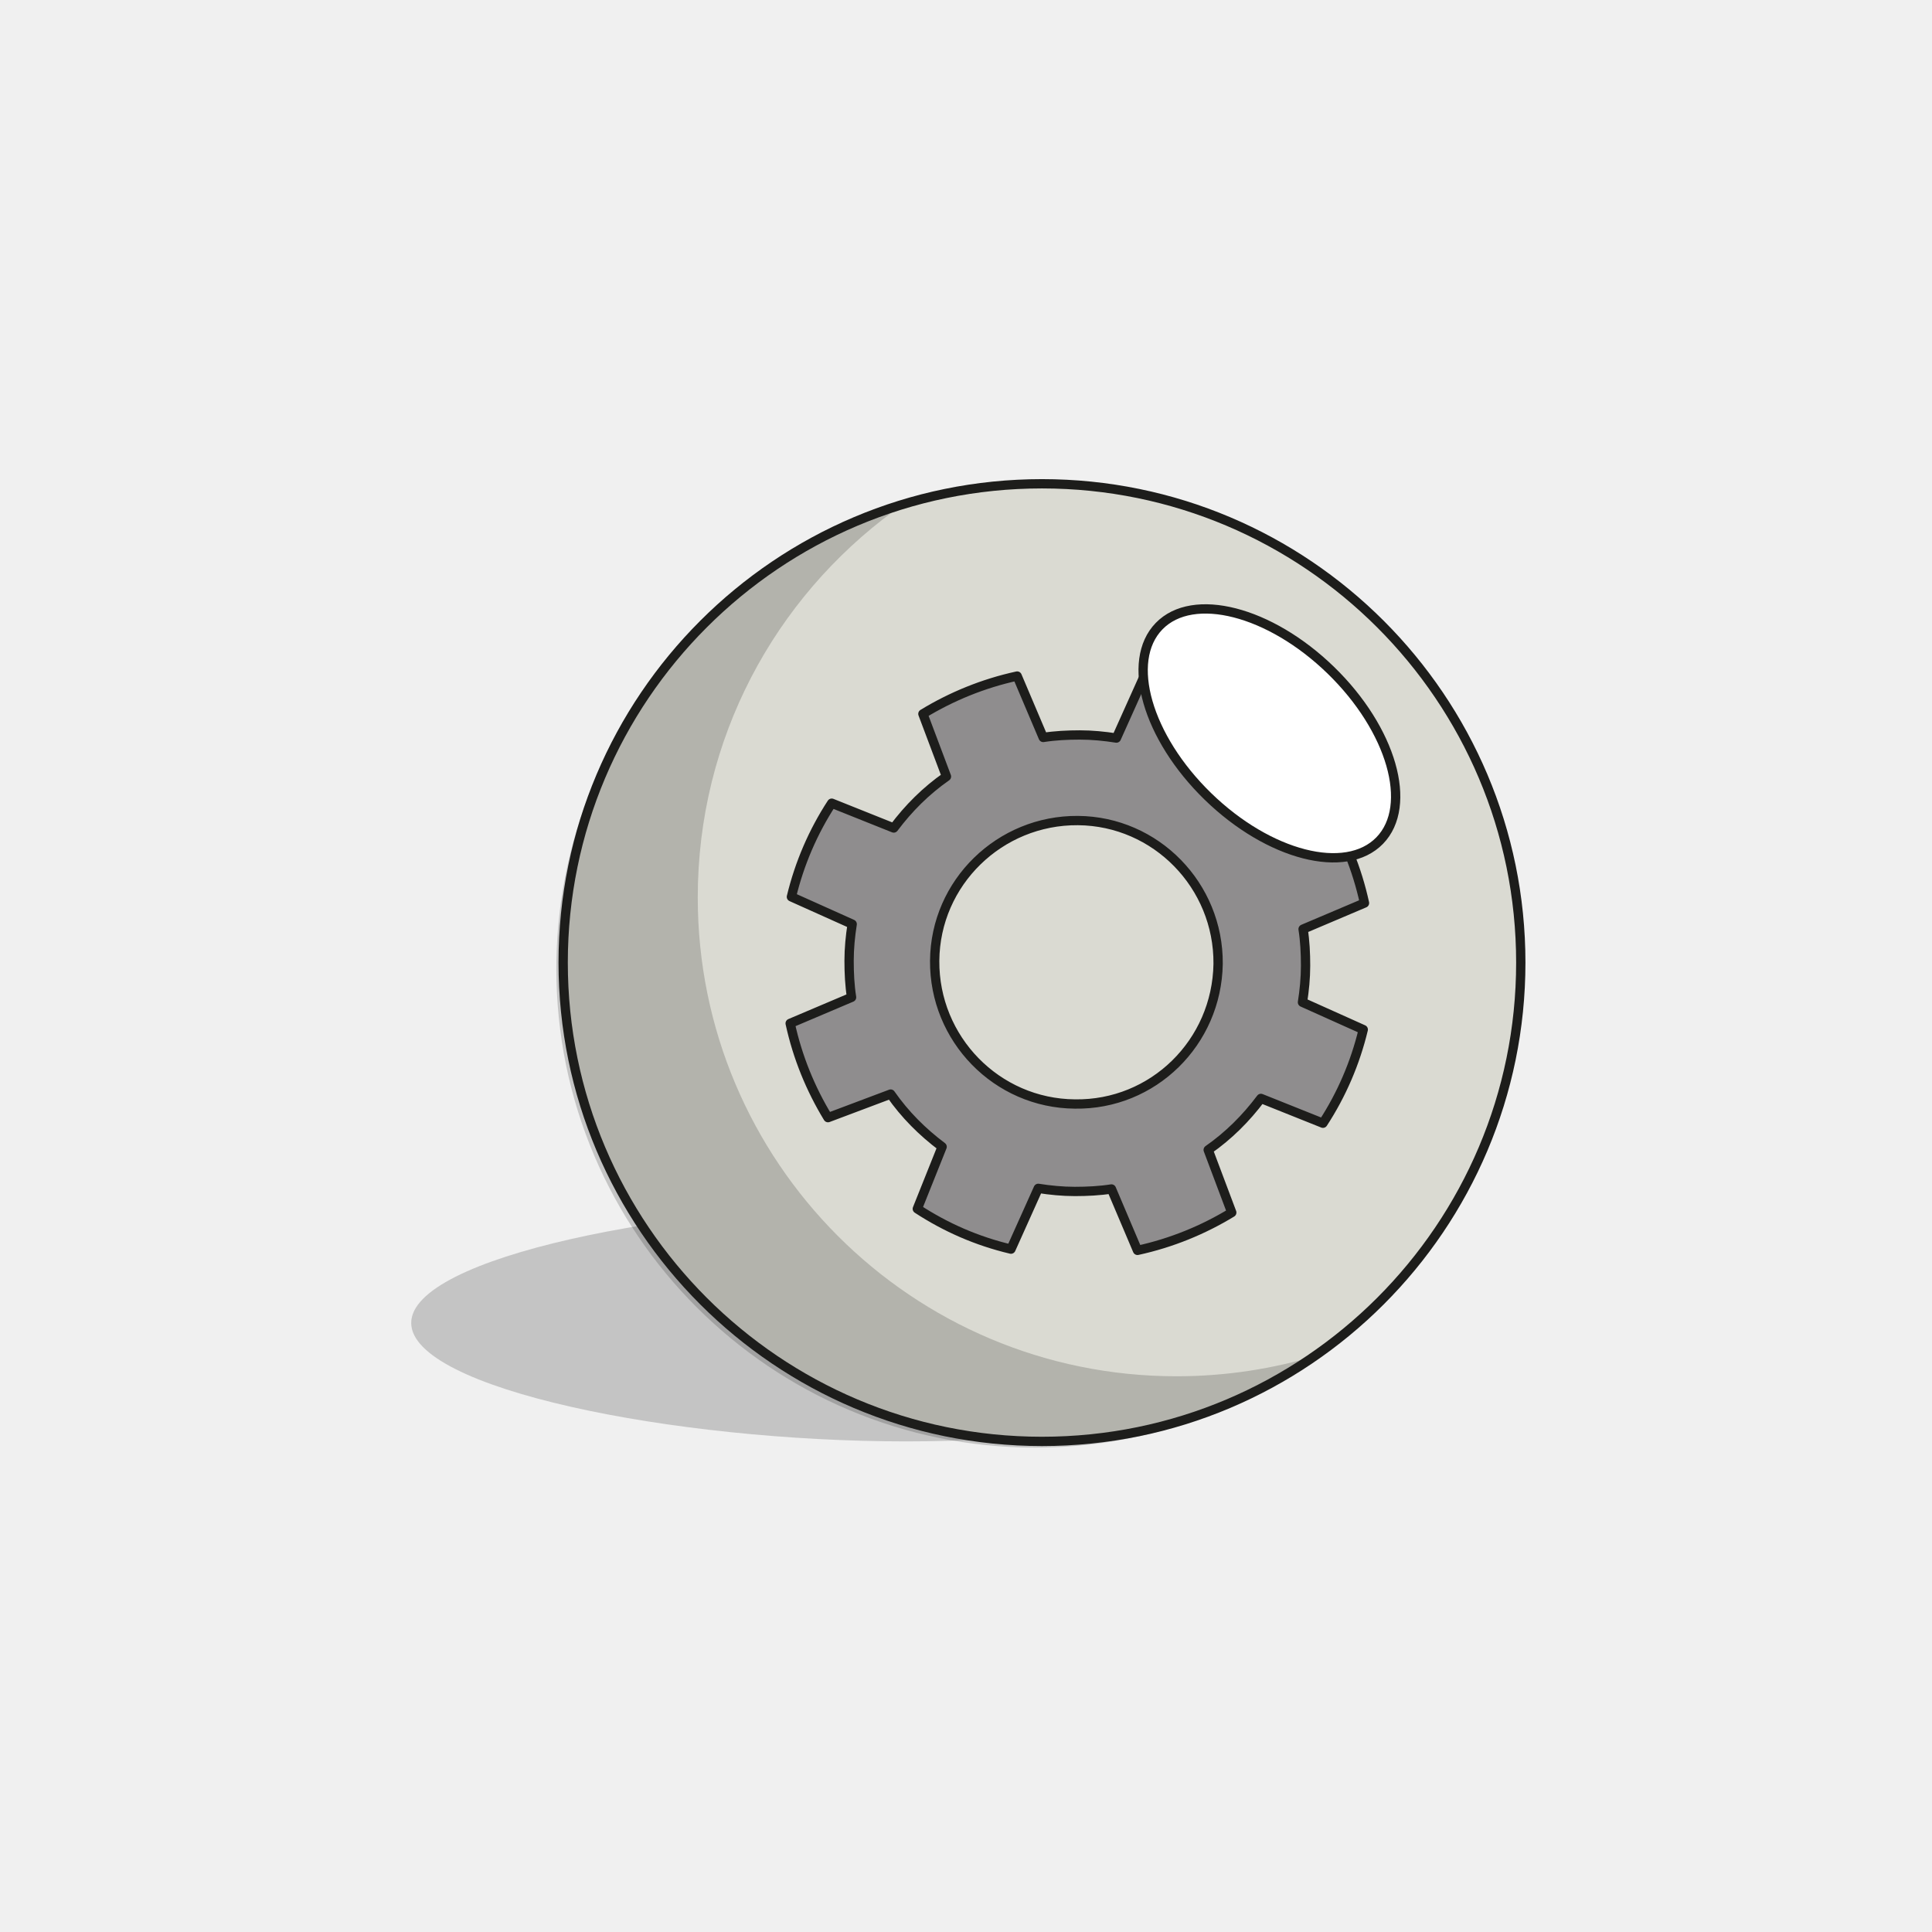
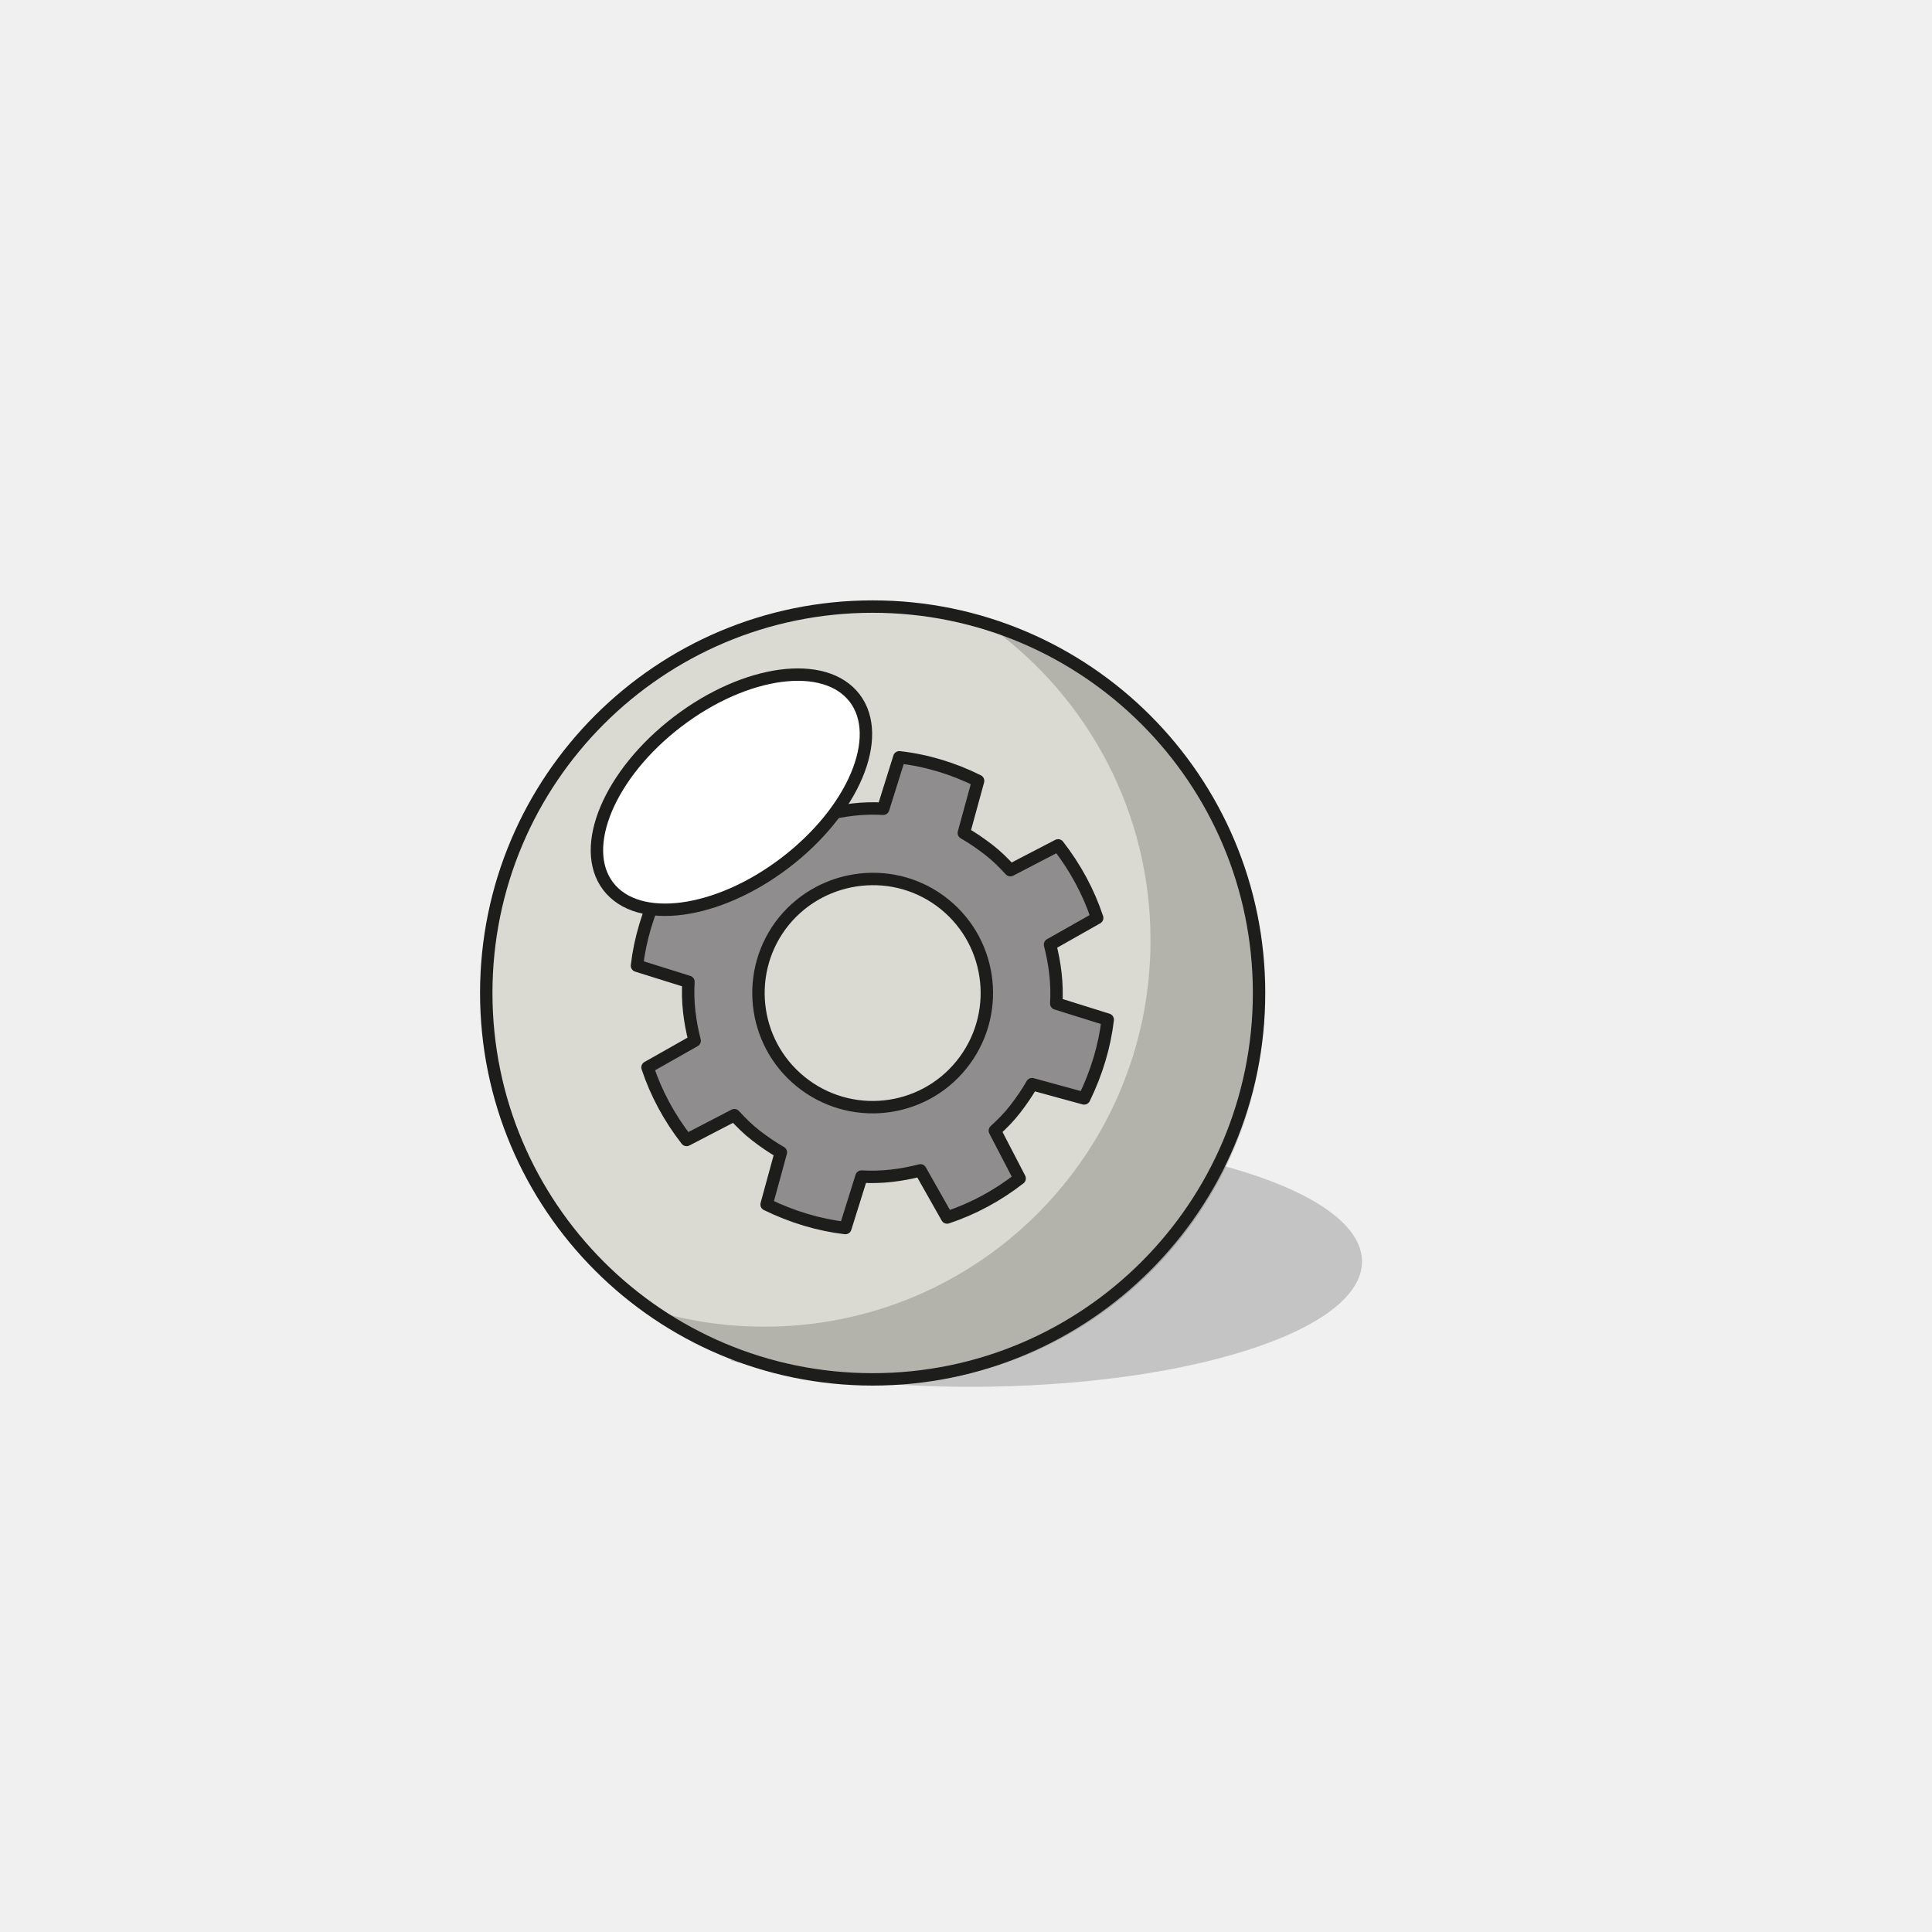
<svg xmlns="http://www.w3.org/2000/svg" version="1.1" id="Capa_1" x="0px" y="0px" viewBox="0 0 311.5 311.5" style="enable-background:new 0 0 311.5 311.5;" xml:space="preserve">
  <style type="text/css">
- 	.st0{fill:#1D1D1B;stroke:#1D1D1B;stroke-width:1.5;stroke-linecap:round;stroke-linejoin:round;stroke-miterlimit:10;}
- 	.st1{fill:#BBBABA;stroke:#1D1D1B;stroke-width:1.5;stroke-linecap:square;stroke-miterlimit:10;}
- 	.st2{opacity:0.2;fill:#1D1D1B;}
- 	.st3{opacity:0.21;fill:#1D1E1C;}
- 	.st4{fill:#D3B63C;stroke:#1D1E1C;stroke-width:1.5;stroke-linecap:round;stroke-linejoin:round;stroke-miterlimit:10;}
- 	.st5{fill:#FAD843;stroke:#1D1E1C;stroke-width:1.5;stroke-linecap:round;stroke-linejoin:round;stroke-miterlimit:10;}
- 	.st6{fill:#E84E42;stroke:#1D1E1C;stroke-width:1.5;stroke-linecap:round;stroke-linejoin:round;stroke-miterlimit:10;}
- 	.st7{fill:#FFFFFF;stroke:#1D1D1B;stroke-width:1.5;stroke-miterlimit:10;}
- 	.st8{opacity:0.2;}
- 	.st9{fill:#1D1D1B;}
- 	.st10{fill:none;stroke:#1D1E1C;stroke-width:1.5;stroke-miterlimit:10;}
- 	.st11{fill:#1D1E1C;stroke:#1D1E1C;stroke-width:1.5;stroke-linecap:round;stroke-linejoin:round;stroke-miterlimit:10;}
- 	.st12{fill:#4AC0EE;stroke:#1D1E1C;stroke-width:1.5;stroke-linecap:round;stroke-linejoin:round;stroke-miterlimit:10;}
- 	.st13{opacity:0.21;}
- 	.st14{fill:#1D1E1C;}
- 	.st15{fill:#FFF8F1;stroke:#1D1E1C;stroke-width:1.5;stroke-linecap:round;stroke-linejoin:round;stroke-miterlimit:10;}
- 	.st16{fill:#65C1BE;stroke:#000000;stroke-width:1.5;stroke-linecap:round;stroke-linejoin:round;stroke-miterlimit:10;}
- 	.st17{fill:#FFFFFF;stroke:#1D1D1B;stroke-width:1.5;stroke-linecap:round;stroke-linejoin:round;stroke-miterlimit:10;}
- 	.st18{fill:#ADADA6;stroke:#1D1D1B;stroke-width:1.5;stroke-linecap:round;stroke-linejoin:round;stroke-miterlimit:10;}
- 	.st19{fill:#8F8D8E;stroke:#1D1D1B;stroke-width:1.5;stroke-linecap:round;stroke-linejoin:round;stroke-miterlimit:10;}
- 	.st20{fill:#DADAD2;stroke:#1D1D1B;stroke-width:1.5;stroke-linecap:round;stroke-linejoin:round;stroke-miterlimit:10;}
- 	.st21{fill:#65C1BE;stroke:#000000;stroke-width:1.5;stroke-miterlimit:10;}
- 	.st22{fill:#549E9A;stroke:#000000;stroke-width:1.5;stroke-miterlimit:10;}
- 	.st23{fill:#FFFFFF;}
- 	.st24{clip-path:url(#SVGID_2_);}
- 	.st25{fill:#DADAD2;stroke:#1D1D1B;stroke-width:1.5;stroke-miterlimit:10;}
- 	.st26{fill:#77C6C7;stroke:#1D1D1B;stroke-width:1.5;stroke-linecap:round;stroke-linejoin:round;stroke-miterlimit:10;}
- 	.st27{fill:none;stroke:#000000;stroke-width:1.5;stroke-miterlimit:10;}
- 	.st28{fill:#F0F0F0;stroke:#1D1E1C;stroke-width:1.5;stroke-miterlimit:10;}
- 	.st29{clip-path:url(#SVGID_4_);}
- 	.st30{fill:#DBBD3E;stroke:#1D1E1C;stroke-width:1.5;stroke-miterlimit:10;}
- 	.st31{opacity:0.23;}
- 	.st32{fill:#FAD844;stroke:#1D1E1C;stroke-width:1.5;stroke-miterlimit:10;}
- 	.st33{fill:none;stroke:#1D1D1B;stroke-width:1.5;stroke-linecap:round;stroke-linejoin:round;stroke-miterlimit:10;}
- 	.st34{fill:#333333;stroke:#1D1D1B;stroke-width:1.5;stroke-linecap:square;stroke-miterlimit:10;}
- 	.st35{fill:#FFFFFF;stroke:#1D1D1B;stroke-width:1.55;stroke-miterlimit:10;}
- 	.st36{fill:none;stroke:#1D1E1C;stroke-width:1.5;stroke-linecap:round;stroke-linejoin:round;stroke-miterlimit:10;}
- 	.st37{fill:url(#);}
- 	.st38{fill:#FFFFFF;stroke:#1D1E1C;stroke-width:1.5;stroke-linecap:round;stroke-linejoin:round;stroke-miterlimit:10;}
- 	.st39{fill:#CC413A;stroke:#1D1E1C;stroke-width:1.5;stroke-linecap:round;stroke-linejoin:round;stroke-miterlimit:10;}
- 	.st40{opacity:0.26;fill:#1D1E1C;}
- 	.st41{fill:#EEEEEE;stroke:#1D1E1C;stroke-width:1.5;stroke-miterlimit:10;}
- 	.st42{fill:#1D1E1C;stroke:#1D1E1C;stroke-width:1.5;stroke-miterlimit:10;}
- 	.st43{fill:#C1C1BF;stroke:#1D1D1B;stroke-width:1.5;stroke-linecap:round;stroke-linejoin:round;stroke-miterlimit:10;}
- 	.st44{fill:#AFAFA8;stroke:#1D1D1B;stroke-width:1.5;stroke-linecap:round;stroke-linejoin:round;stroke-miterlimit:10;}
- 	.st45{fill:#C1C1BF;}
+ 	.st0{enable-background:new    ;}
+ 	.st1{clip-path:url(#SVGID_2_);enable-background:new    ;}
+ 	.st2{fill:#131412;}
+ 	.st3{fill:#131312;}
+ 	.st4{fill:#121311;}
+ 	.st5{fill:#D3B63C;stroke:#1D1E1C;stroke-width:2;stroke-linecap:round;stroke-linejoin:round;stroke-miterlimit:10;}
+ 	.st6{fill:#E84E42;stroke:#1D1E1C;stroke-width:2;stroke-linecap:round;stroke-linejoin:round;stroke-miterlimit:10;}
+ 	.st7{fill:#1D1D1B;stroke:#1D1D1B;stroke-width:1.5;stroke-linecap:round;stroke-linejoin:round;stroke-miterlimit:10;}
+ 	.st8{fill:#BBBABA;stroke:#1D1D1B;stroke-width:1.5;stroke-linecap:square;stroke-miterlimit:10;}
+ 	.st9{opacity:0.2;fill:#1D1D1B;}
+ 	.st10{opacity:0.21;fill:#1D1E1C;}
+ 	.st11{fill:#D3B63C;stroke:#1D1E1C;stroke-width:1.5;stroke-linecap:round;stroke-linejoin:round;stroke-miterlimit:10;}
+ 	.st12{fill:#FAD843;stroke:#1D1E1C;stroke-width:1.5;stroke-linecap:round;stroke-linejoin:round;stroke-miterlimit:10;}
+ 	.st13{fill:#E84E42;stroke:#1D1E1C;stroke-width:1.5;stroke-linecap:round;stroke-linejoin:round;stroke-miterlimit:10;}
+ 	.st14{fill:#FFFFFF;stroke:#1D1D1B;stroke-width:1.5;stroke-miterlimit:10;}
+ 	.st15{fill:#FAD843;stroke:#1D1E1C;stroke-width:2;stroke-linecap:round;stroke-linejoin:round;stroke-miterlimit:10;}
+ 	.st16{fill:#FFFFFF;stroke:#1D1D1B;stroke-width:2;stroke-miterlimit:10;}
+ 	.st17{opacity:0.2;}
+ 	.st18{fill:#1D1D1B;}
+ 	.st19{fill:none;stroke:#1D1E1C;stroke-width:1.5;stroke-miterlimit:10;}
+ 	.st20{fill:#1D1E1C;stroke:#1D1E1C;stroke-width:1.5;stroke-linecap:round;stroke-linejoin:round;stroke-miterlimit:10;}
+ 	.st21{fill:#4AC0EE;stroke:#1D1E1C;stroke-width:1.5;stroke-linecap:round;stroke-linejoin:round;stroke-miterlimit:10;}
+ 	.st22{opacity:0.21;}
+ 	.st23{fill:#1D1E1C;}
+ 	.st24{fill:#4AC0EE;stroke:#1D1E1C;stroke-width:2;stroke-linecap:round;stroke-linejoin:round;stroke-miterlimit:10;}
+ 	.st25{fill:#FFF8F1;stroke:#1D1E1C;stroke-width:2;stroke-linecap:round;stroke-linejoin:round;stroke-miterlimit:10;}
+ 	.st26{fill:#65C1BE;stroke:#000000;stroke-width:1.5;stroke-linecap:round;stroke-linejoin:round;stroke-miterlimit:10;}
+ 	.st27{fill:#FFFFFF;stroke:#1D1D1B;stroke-width:1.5;stroke-linecap:round;stroke-linejoin:round;stroke-miterlimit:10;}
+ 	.st28{fill:#ADADA6;stroke:#1D1D1B;stroke-width:1.5;stroke-linecap:round;stroke-linejoin:round;stroke-miterlimit:10;}
+ 	.st29{fill:#8F8D8E;stroke:#1D1D1B;stroke-width:1.5;stroke-linecap:round;stroke-linejoin:round;stroke-miterlimit:10;}
+ 	.st30{fill:#DADAD2;stroke:#1D1D1B;stroke-width:1.5;stroke-linecap:round;stroke-linejoin:round;stroke-miterlimit:10;}
+ 	.st31{fill:#65C1BE;stroke:#000000;stroke-width:1.5;stroke-miterlimit:10;}
+ 	.st32{fill:#549E9A;stroke:#000000;stroke-width:1.5;stroke-miterlimit:10;}
+ 	.st33{fill:#FFFFFF;}
+ 	.st34{fill:#65C1BE;stroke:#000000;stroke-width:2;stroke-miterlimit:10;}
+ 	.st35{fill:#549E9A;stroke:#000000;stroke-width:2;stroke-miterlimit:10;}
+ 	.st36{fill:#65C1BE;stroke:#000000;stroke-width:2;stroke-linecap:round;stroke-linejoin:round;stroke-miterlimit:10;}
+ 	.st37{clip-path:url(#SVGID_4_);}
+ 	.st38{fill:#DADAD2;stroke:#1D1D1B;stroke-width:1.5;stroke-miterlimit:10;}
+ 	.st39{fill:#77C6C7;stroke:#1D1D1B;stroke-width:1.5;stroke-linecap:round;stroke-linejoin:round;stroke-miterlimit:10;}
+ 	.st40{fill:none;stroke:#000000;stroke-width:1.5;stroke-miterlimit:10;}
+ 	.st41{fill:#F0F0F0;stroke:#1D1E1C;stroke-width:1.5;stroke-miterlimit:10;}
+ 	.st42{clip-path:url(#SVGID_6_);}
+ 	.st43{fill:#DADAD2;stroke:#1D1D1B;stroke-width:2;stroke-miterlimit:10;}
+ 	.st44{fill:none;stroke:#1D1E1C;stroke-width:2;stroke-miterlimit:10;}
+ 	.st45{fill:#77C6C7;stroke:#1D1D1B;stroke-width:2;stroke-linecap:round;stroke-linejoin:round;stroke-miterlimit:10;}
+ 	.st46{fill:#DADAD2;stroke:#1D1D1B;stroke-width:2;stroke-linecap:round;stroke-linejoin:round;stroke-miterlimit:10;}
+ 	.st47{fill:none;stroke:#000000;stroke-width:2;stroke-miterlimit:10;}
+ 	.st48{fill:#F0F0F0;stroke:#1D1E1C;stroke-width:2;stroke-miterlimit:10;}
+ 	.st49{clip-path:url(#SVGID_8_);}
+ 	.st50{clip-path:url(#SVGID_10_);}
+ 	.st51{fill:#DBBD3E;stroke:#1D1E1C;stroke-width:1.5;stroke-miterlimit:10;}
+ 	.st52{opacity:0.23;}
+ 	.st53{fill:#FAD844;stroke:#1D1E1C;stroke-width:1.5;stroke-miterlimit:10;}
+ 	.st54{fill:#FFFFFF;stroke:#1D1D1B;stroke-width:2;stroke-linecap:round;stroke-linejoin:round;stroke-miterlimit:10;}
+ 	.st55{fill:none;stroke:#1D1D1B;stroke-width:1.5;stroke-linecap:round;stroke-linejoin:round;stroke-miterlimit:10;}
+ 	.st56{fill:none;stroke:#1D1D1B;stroke-width:2;stroke-linecap:round;stroke-linejoin:round;stroke-miterlimit:10;}
+ 	.st57{fill:#333333;stroke:#1D1D1B;stroke-width:1.5;stroke-linecap:square;stroke-miterlimit:10;}
+ 	.st58{fill:#1D1D1B;stroke:#1D1D1B;stroke-width:2;stroke-linecap:round;stroke-linejoin:round;stroke-miterlimit:10;}
+ 	.st59{fill:#BBBABA;stroke:#1D1D1B;stroke-width:2;stroke-linecap:square;stroke-miterlimit:10;}
+ 	.st60{fill:#333333;stroke:#1D1D1B;stroke-width:2;stroke-linecap:square;stroke-miterlimit:10;}
+ 	.st61{fill:#FFFFFF;stroke:#1D1D1B;stroke-width:1.55;stroke-miterlimit:10;}
+ 	.st62{fill:#DBBD3E;stroke:#1D1E1C;stroke-width:2;stroke-miterlimit:10;}
+ 	.st63{fill:#FAD844;stroke:#1D1E1C;stroke-width:2;stroke-miterlimit:10;}
+ 	.st64{fill:none;stroke:#1D1E1C;stroke-width:1.5;stroke-linecap:round;stroke-linejoin:round;stroke-miterlimit:10;}
+ 	.st65{fill:none;stroke:#1D1E1C;stroke-width:2;stroke-linecap:round;stroke-linejoin:round;stroke-miterlimit:10;}
+ 	.st66{fill:url(#);}
+ 	.st67{fill:#FFFFFF;stroke:#1D1E1C;stroke-width:1.5;stroke-linecap:round;stroke-linejoin:round;stroke-miterlimit:10;}
+ 	.st68{fill:#CC413A;stroke:#1D1E1C;stroke-width:1.5;stroke-linecap:round;stroke-linejoin:round;stroke-miterlimit:10;}
+ 	.st69{opacity:0.26;fill:#1D1E1C;}
+ 	.st70{fill:#EEEEEE;stroke:#1D1E1C;stroke-width:1.5;stroke-miterlimit:10;}
+ 	.st71{fill:#1D1E1C;stroke:#1D1E1C;stroke-width:1.5;stroke-miterlimit:10;}
+ 	.st72{fill:#C1C1BF;stroke:#1D1D1B;stroke-width:1.5;stroke-linecap:round;stroke-linejoin:round;stroke-miterlimit:10;}
+ 	.st73{fill:#AFAFA8;stroke:#1D1D1B;stroke-width:1.5;stroke-linecap:round;stroke-linejoin:round;stroke-miterlimit:10;}
+ 	.st74{fill:#C1C1BF;}
+ 	.st75{fill:#1D1E1C;stroke:#1D1E1C;stroke-width:2;stroke-linecap:round;stroke-linejoin:round;stroke-miterlimit:10;}
+ 	.st76{fill:#549E9A;stroke:#000000;stroke-width:2;stroke-linecap:round;stroke-linejoin:round;stroke-miterlimit:10;}
+ 	.st77{fill:#ADADA6;stroke:#1D1D1B;stroke-width:2;stroke-linecap:round;stroke-linejoin:round;stroke-miterlimit:10;}
+ 	.st78{fill:#8F8D8E;stroke:#1D1D1B;stroke-width:2;stroke-linecap:round;stroke-linejoin:round;stroke-miterlimit:10;}
+ 	.st79{clip-path:url(#SVGID_12_);enable-background:new    ;}
+ 	.st80{fill:#0F0F0E;}
+ 	.st81{clip-path:url(#SVGID_14_);enable-background:new    ;}
+ 	.st82{fill:#111110;}
+ 	.st83{fill:#10100F;}
+ 	.st84{fill:#484747;}
+ 	.st85{clip-path:url(#SVGID_16_);enable-background:new    ;}
+ 	.st86{fill:#4A494A;}
+ 	.st87{fill:#151513;}
+ 	.st88{clip-path:url(#SVGID_18_);enable-background:new    ;}
+ 	.st89{fill:#121211;}
+ 	.st90{fill:#131311;}
+ 	.st91{clip-path:url(#SVGID_20_);enable-background:new    ;}
+ 	.st92{clip-path:url(#SVGID_22_);enable-background:new    ;}
+ 	.st93{clip-path:url(#SVGID_24_);enable-background:new    ;}
+ 	.st94{fill:#656465;}
+ 	.st95{clip-path:url(#SVGID_26_);enable-background:new    ;}
+ 	.st96{fill:#595758;}
+ 	.st97{fill:#5C5A5B;}
+ 	.st98{fill:#5E5D5E;}
+ 	.st99{clip-path:url(#SVGID_28_);enable-background:new    ;}
+ 	.st100{fill:#565555;}
+ 	.st101{fill:#535252;}
+ 	.st102{fill:#504F50;}
+ 	.st103{fill:#4D4C4D;}
+ 	.st104{clip-path:url(#SVGID_30_);enable-background:new    ;}
+ 	.st105{clip-path:url(#SVGID_32_);enable-background:new    ;}
+ 	.st106{clip-path:url(#SVGID_34_);enable-background:new    ;}
+ 	.st107{clip-path:url(#SVGID_36_);enable-background:new    ;}
+ 	.st108{fill:#484748;}
+ 	.st109{clip-path:url(#SVGID_38_);enable-background:new    ;}
+ 	.st110{clip-path:url(#SVGID_40_);enable-background:new    ;}
+ 	.st111{clip-path:url(#SVGID_42_);enable-background:new    ;}
+ 	.st112{clip-path:url(#SVGID_44_);enable-background:new    ;}
+ 	.st113{clip-path:url(#SVGID_46_);enable-background:new    ;}
+ 	.st114{clip-path:url(#SVGID_48_);enable-background:new    ;}
+ 	.st115{clip-path:url(#SVGID_50_);enable-background:new    ;}
+ 	.st116{clip-path:url(#SVGID_52_);enable-background:new    ;}
+ 	.st117{clip-path:url(#SVGID_54_);enable-background:new    ;}
+ 	.st118{clip-path:url(#SVGID_56_);enable-background:new    ;}
+ 	.st119{clip-path:url(#SVGID_58_);enable-background:new    ;}
+ 	.st120{clip-path:url(#SVGID_60_);enable-background:new    ;}
+ 	.st121{clip-path:url(#SVGID_62_);enable-background:new    ;}
+ 	.st122{clip-path:url(#SVGID_64_);enable-background:new    ;}
+ 	.st123{clip-path:url(#SVGID_66_);enable-background:new    ;}
+ 	.st124{clip-path:url(#SVGID_68_);enable-background:new    ;}
+ 	.st125{fill:#595859;}
+ 	.st126{clip-path:url(#SVGID_70_);enable-background:new    ;}
+ 	.st127{clip-path:url(#SVGID_72_);enable-background:new    ;}
+ 	.st128{clip-path:url(#SVGID_74_);enable-background:new    ;}
+ 	.st129{fill:#585758;}
+ 	.st130{clip-path:url(#SVGID_76_);enable-background:new    ;}
+ 	.st131{clip-path:url(#SVGID_78_);enable-background:new    ;}
+ 	.st132{clip-path:url(#SVGID_80_);enable-background:new    ;}
+ 	.st133{clip-path:url(#SVGID_82_);enable-background:new    ;}
+ 	.st134{clip-path:url(#SVGID_84_);enable-background:new    ;}
+ 	.st135{clip-path:url(#SVGID_86_);enable-background:new    ;}
+ 	.st136{clip-path:url(#SVGID_88_);enable-background:new    ;}
+ 	.st137{clip-path:url(#SVGID_90_);enable-background:new    ;}
+ 	.st138{clip-path:url(#SVGID_92_);enable-background:new    ;}
+ 	.st139{clip-path:url(#SVGID_94_);enable-background:new    ;}
+ 	.st140{clip-path:url(#SVGID_96_);enable-background:new    ;}
+ 	.st141{clip-path:url(#SVGID_98_);enable-background:new    ;}
+ 	.st142{clip-path:url(#SVGID_100_);enable-background:new    ;}
+ 	.st143{clip-path:url(#SVGID_102_);enable-background:new    ;}
+ 	.st144{clip-path:url(#SVGID_104_);enable-background:new    ;}
+ 	.st145{clip-path:url(#SVGID_106_);enable-background:new    ;}
+ 	.st146{fill:#7D7B7C;}
+ 	.st147{fill:#191918;}
+ 	.st148{clip-path:url(#SVGID_108_);enable-background:new    ;}
+ 	.st149{clip-path:url(#SVGID_110_);enable-background:new    ;}
+ 	.st150{clip-path:url(#SVGID_112_);enable-background:new    ;}
+ 	.st151{clip-path:url(#SVGID_114_);enable-background:new    ;}
+ 	.st152{clip-path:url(#SVGID_116_);enable-background:new    ;}
+ 	.st153{clip-path:url(#SVGID_118_);enable-background:new    ;}
+ 	.st154{clip-path:url(#SVGID_120_);enable-background:new    ;}
+ 	.st155{clip-path:url(#SVGID_122_);enable-background:new    ;}
+ 	.st156{clip-path:url(#SVGID_124_);enable-background:new    ;}
+ 	.st157{clip-path:url(#SVGID_126_);enable-background:new    ;}
+ 	.st158{clip-path:url(#SVGID_128_);enable-background:new    ;}
+ 	.st159{clip-path:url(#SVGID_130_);enable-background:new    ;}
+ 	.st160{fill:#FFFFFF;stroke:#1D1D1B;stroke-width:2;stroke-linecap:round;stroke-miterlimit:10;}
</style>
-   <path class="st3" d="M214.3,213.3c0,10.5-30.5,19.1-68.2,19.1s-79.8-8.5-79.8-19.1s42.1-19.1,79.8-19.1S214.3,202.8,214.3,213.3z" />
  <g>
+     <path class="st10" d="M156.4,183.2c-14.5,0-27.8,1.6-38.5,4.2v32c10.7,2.6,24,4.2,38.5,4.2c34.9,0,63.2-9,63.2-20.2   S191.3,183.2,156.4,183.2z" />
    <g>
      <g>
-         <circle class="st18" cx="156.1" cy="155.2" r="22.8" />
-       </g>
-       <circle class="st19" cx="166.3" cy="157.1" r="59.4" />
-       <g>
-         <circle class="st20" cx="168" cy="155.2" r="22.8" />
-         <path class="st20" d="M90.8,155.2c0,42.6,34.6,77.2,77.2,77.2c42.6,0,77.2-34.6,77.2-77.2S210.6,78,168,78     C125.4,78,90.8,112.6,90.8,155.2z" />
-         <g class="st13">
-           <path class="st14" d="M112.5,144.7c0-25.6,12.4-48.2,31.6-62.3c-31.5,9.7-54.4,39.1-54.4,73.8c0,42.6,34.6,77.2,77.2,77.2      c17.1,0,32.9-5.6,45.6-14.9c-7.2,2.2-14.9,3.4-22.8,3.4C147,221.9,112.5,187.3,112.5,144.7z" />
+         <g>
+           <path class="st46" d="M140.7,97.8c-34.4,0-62.3,27.9-62.3,62.3s27.9,62.3,62.3,62.3c34.4,0,62.3-27.9,62.3-62.3      S175.1,97.8,140.7,97.8z" />
+           <g class="st22">
+             <path class="st23" d="M185.5,151.6c0-20.6-10-38.9-25.5-50.3c25.4,7.9,43.9,31.6,43.9,59.6c0,34.4-27.9,62.3-62.3,62.3       c-13.8,0-26.5-4.5-36.9-12.1c5.8,1.8,12,2.8,18.4,2.8C157.6,214,185.5,186.1,185.5,151.6z" />
+           </g>
        </g>
      </g>
    </g>
  </g>
  <g>
-     <path class="st19" d="M213.3,181.1c3-4.6,5.2-9.7,6.5-15.1l-9.8-4.4c0.3-1.9,0.5-3.9,0.5-5.9c0-2-0.1-4-0.4-5.9l9.9-4.2   c-1.2-5.5-3.3-10.6-6.1-15.2l-10.1,3.8c-2.3-3.3-5.1-6.1-8.3-8.5l4-10c-4.6-3-9.6-5.2-15.1-6.5l-4.4,9.8c-1.9-0.3-3.9-0.5-5.9-0.5   c-2,0-4,0.1-5.9,0.4l-4.2-9.9c-5.5,1.2-10.6,3.3-15.2,6.1l3.8,10.1c-3.3,2.3-6.1,5.1-8.5,8.3l-10-4c-3,4.6-5.2,9.7-6.5,15.1   l9.8,4.4c-0.3,1.9-0.5,3.9-0.5,5.9c0,2,0.1,4,0.4,5.9l-9.9,4.2c1.2,5.5,3.3,10.6,6.1,15.2l10.1-3.8c2.3,3.3,5.1,6.1,8.3,8.5l-4,10   c4.6,3,9.6,5.2,15.1,6.5l4.4-9.8c1.9,0.3,3.9,0.5,5.9,0.5c2,0,4-0.1,5.9-0.4l4.2,9.9c5.5-1.2,10.6-3.3,15.2-6.1l-3.8-10.1   c3.3-2.3,6.1-5.1,8.5-8.3L213.3,181.1z M173.3,178c-12.6-0.1-22.7-10.5-22.6-23.1c0.1-12.6,10.5-22.7,23.1-22.6   c12.6,0.1,22.7,10.5,22.6,23.1C196.2,168.1,185.9,178.2,173.3,178z" />
+     <g>
+       <g>
+         <g>
+           <path class="st78" d="M145,122.1l-2.6,8.3c-3.2-0.2-6.4,0.2-9.5,1l-4.3-7.6c-4.2,1.4-8.1,3.5-11.7,6.3l4,7.7      c-1.2,1.1-2.3,2.2-3.3,3.5c-1,1.3-1.9,2.6-2.7,4l-8.4-2.3c-2,4.1-3.3,8.4-3.8,12.7l8.3,2.6c-0.2,3.2,0.2,6.4,1,9.5l-7.6,4.3      c1.4,4.2,3.5,8.1,6.3,11.7l7.7-4c1.1,1.2,2.2,2.3,3.5,3.3c1.3,1,2.6,1.9,4,2.7l-2.3,8.4c4.1,2,8.4,3.3,12.7,3.8l2.6-8.3      c3.2,0.2,6.4-0.2,9.5-1l4.3,7.6c4.2-1.4,8.1-3.5,11.7-6.3l-4-7.7c1.2-1.1,2.3-2.2,3.3-3.5c1-1.3,1.9-2.6,2.7-4l8.4,2.3      c2-4.1,3.3-8.4,3.8-12.7l-8.3-2.6c0.2-3.2-0.2-6.4-1-9.5l7.6-4.3c-1.4-4.2-3.5-8.1-6.3-11.7l-7.7,4c-1.1-1.2-2.2-2.3-3.5-3.3      c-1.3-1-2.6-1.9-4-2.7l2.3-8.4C153.7,123.9,149.4,122.6,145,122.1z M152.3,145.8c7.9,6.4,9.1,18,2.7,25.9      c-6.4,7.9-18,9.1-25.9,2.7c-7.9-6.4-9.1-18-2.7-25.9C132.8,140.7,144.4,139.4,152.3,145.8z" />
+         </g>
+       </g>
+     </g>
  </g>
-   <ellipse transform="matrix(-0.6969 0.7172 -0.7172 -0.6969 432.027 53.8755)" class="st7" cx="204.6" cy="118.2" rx="14.2" ry="24.8" />
+   <ellipse transform="matrix(0.6068 0.7948 -0.7948 0.6068 147.8845 -43.4691)" class="st16" cx="117.9" cy="127.7" rx="14.3" ry="25" />
</svg>
